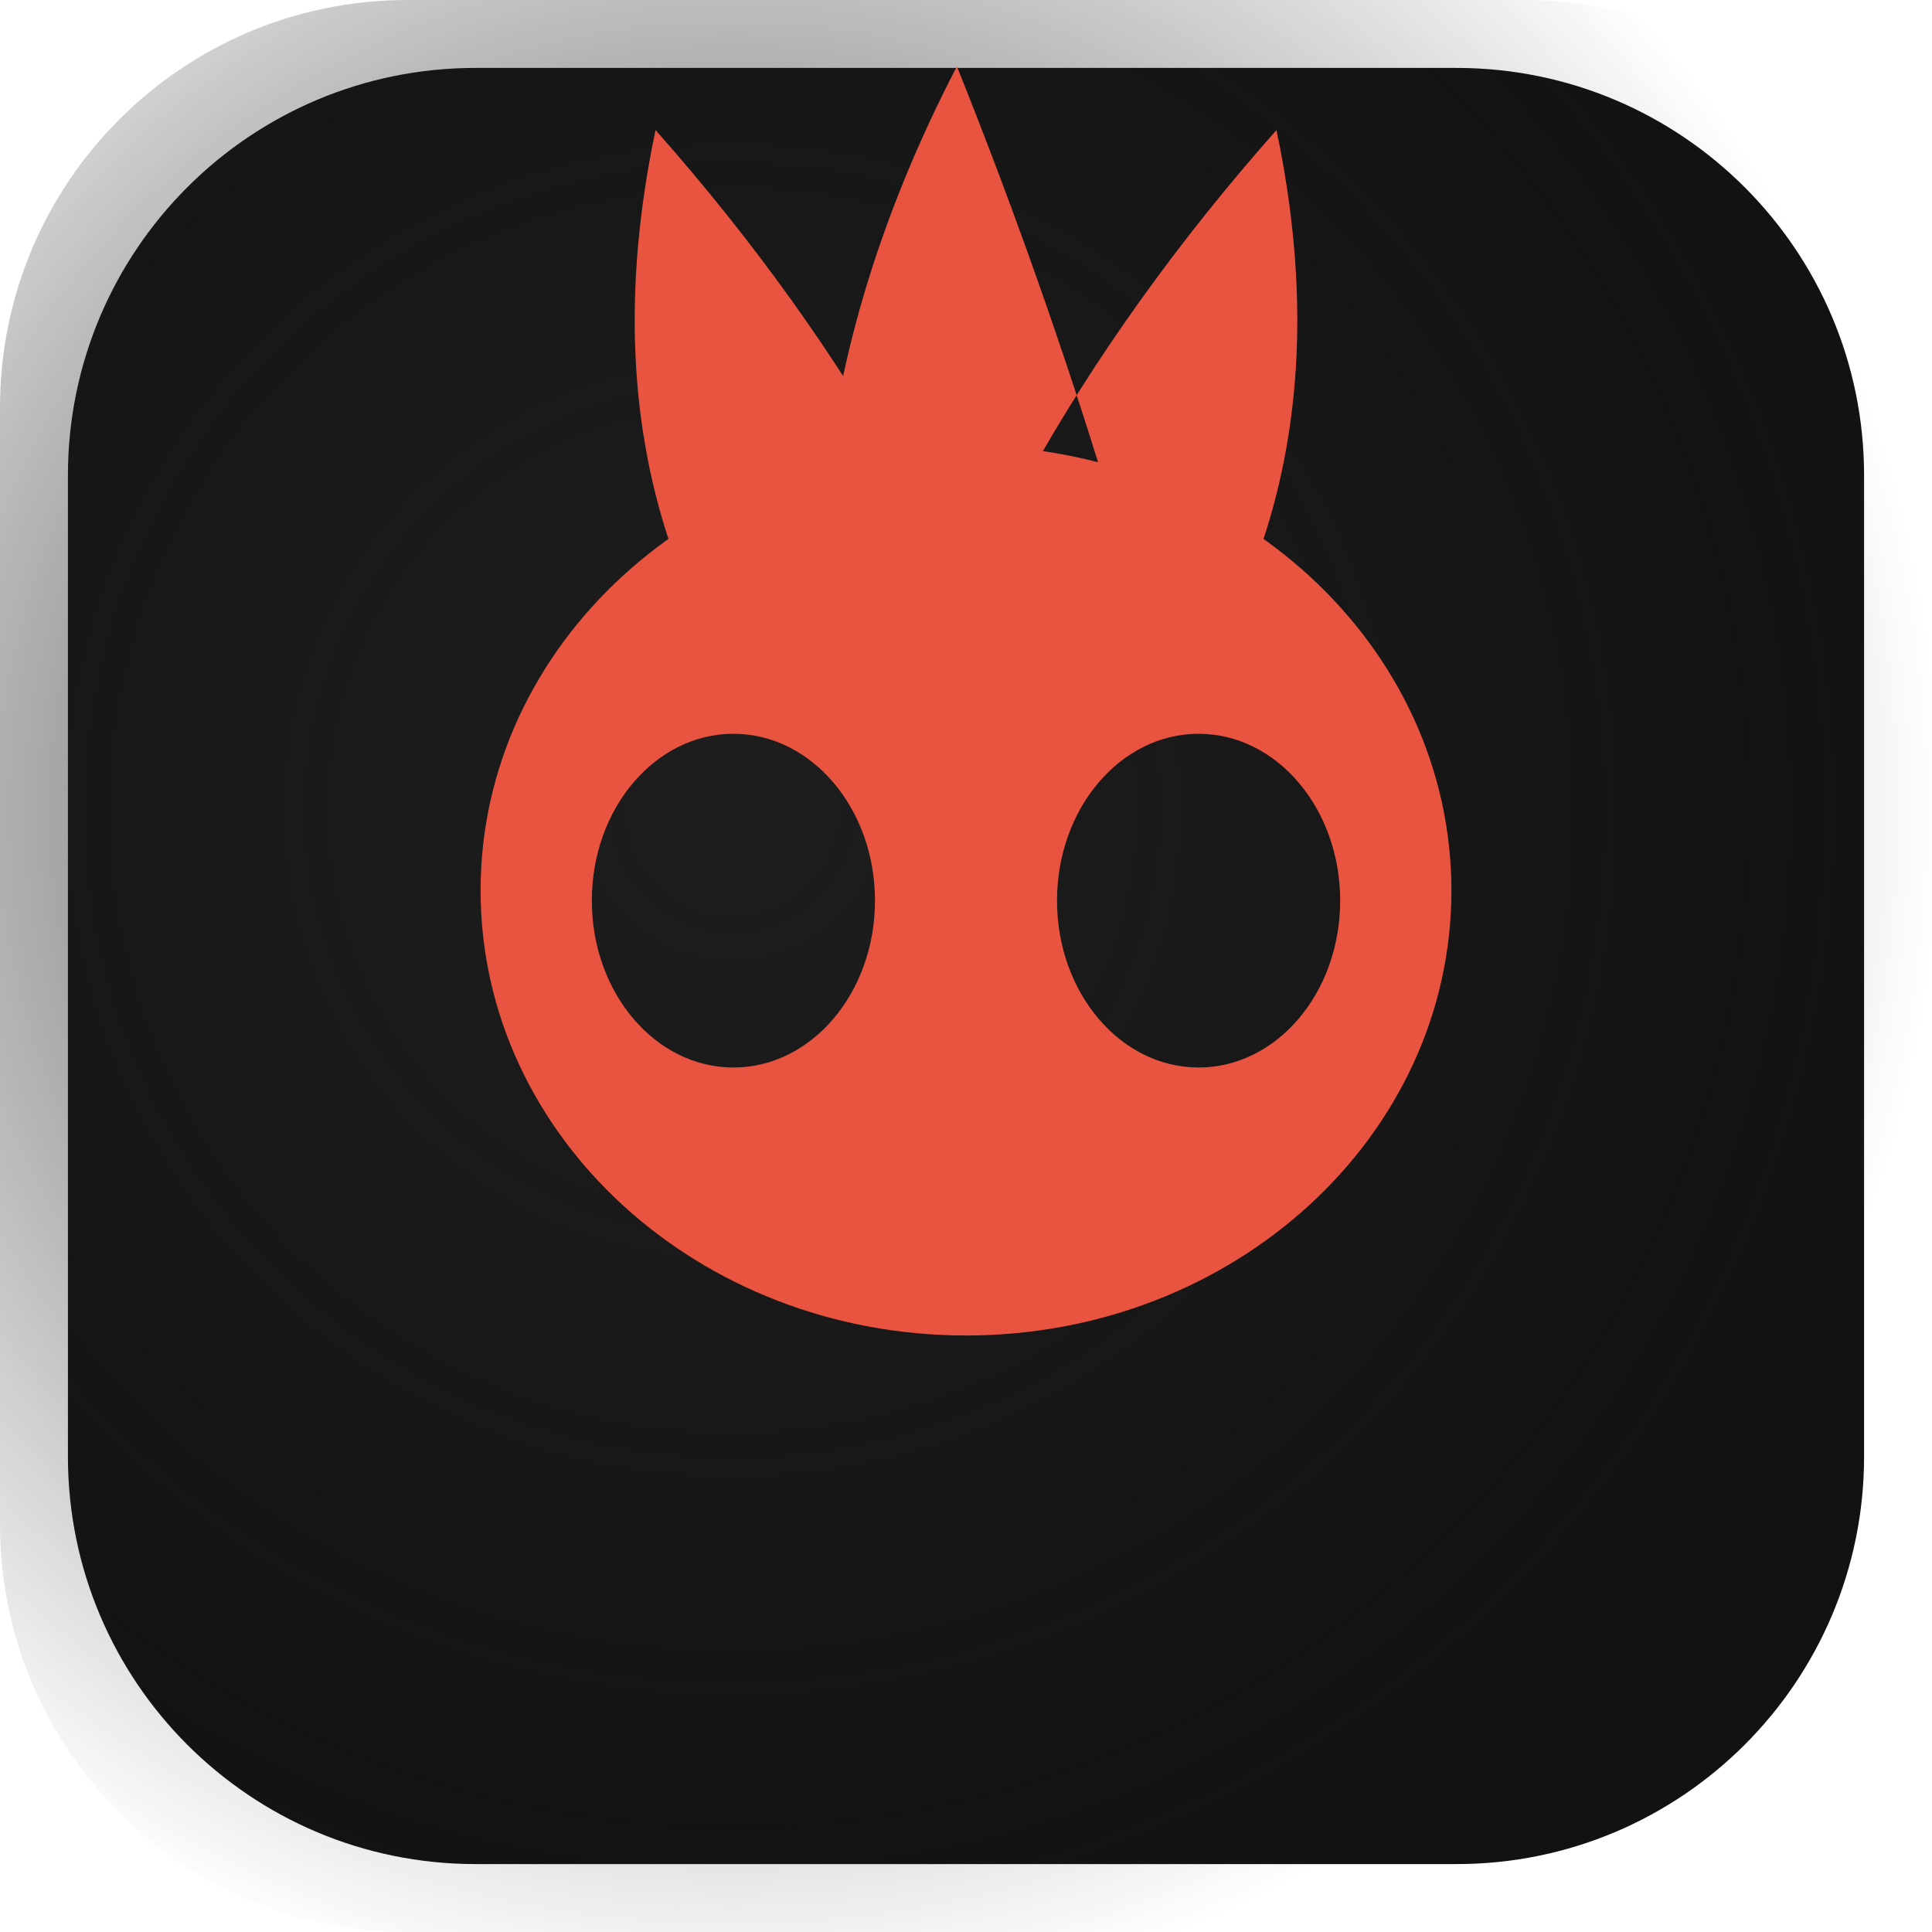
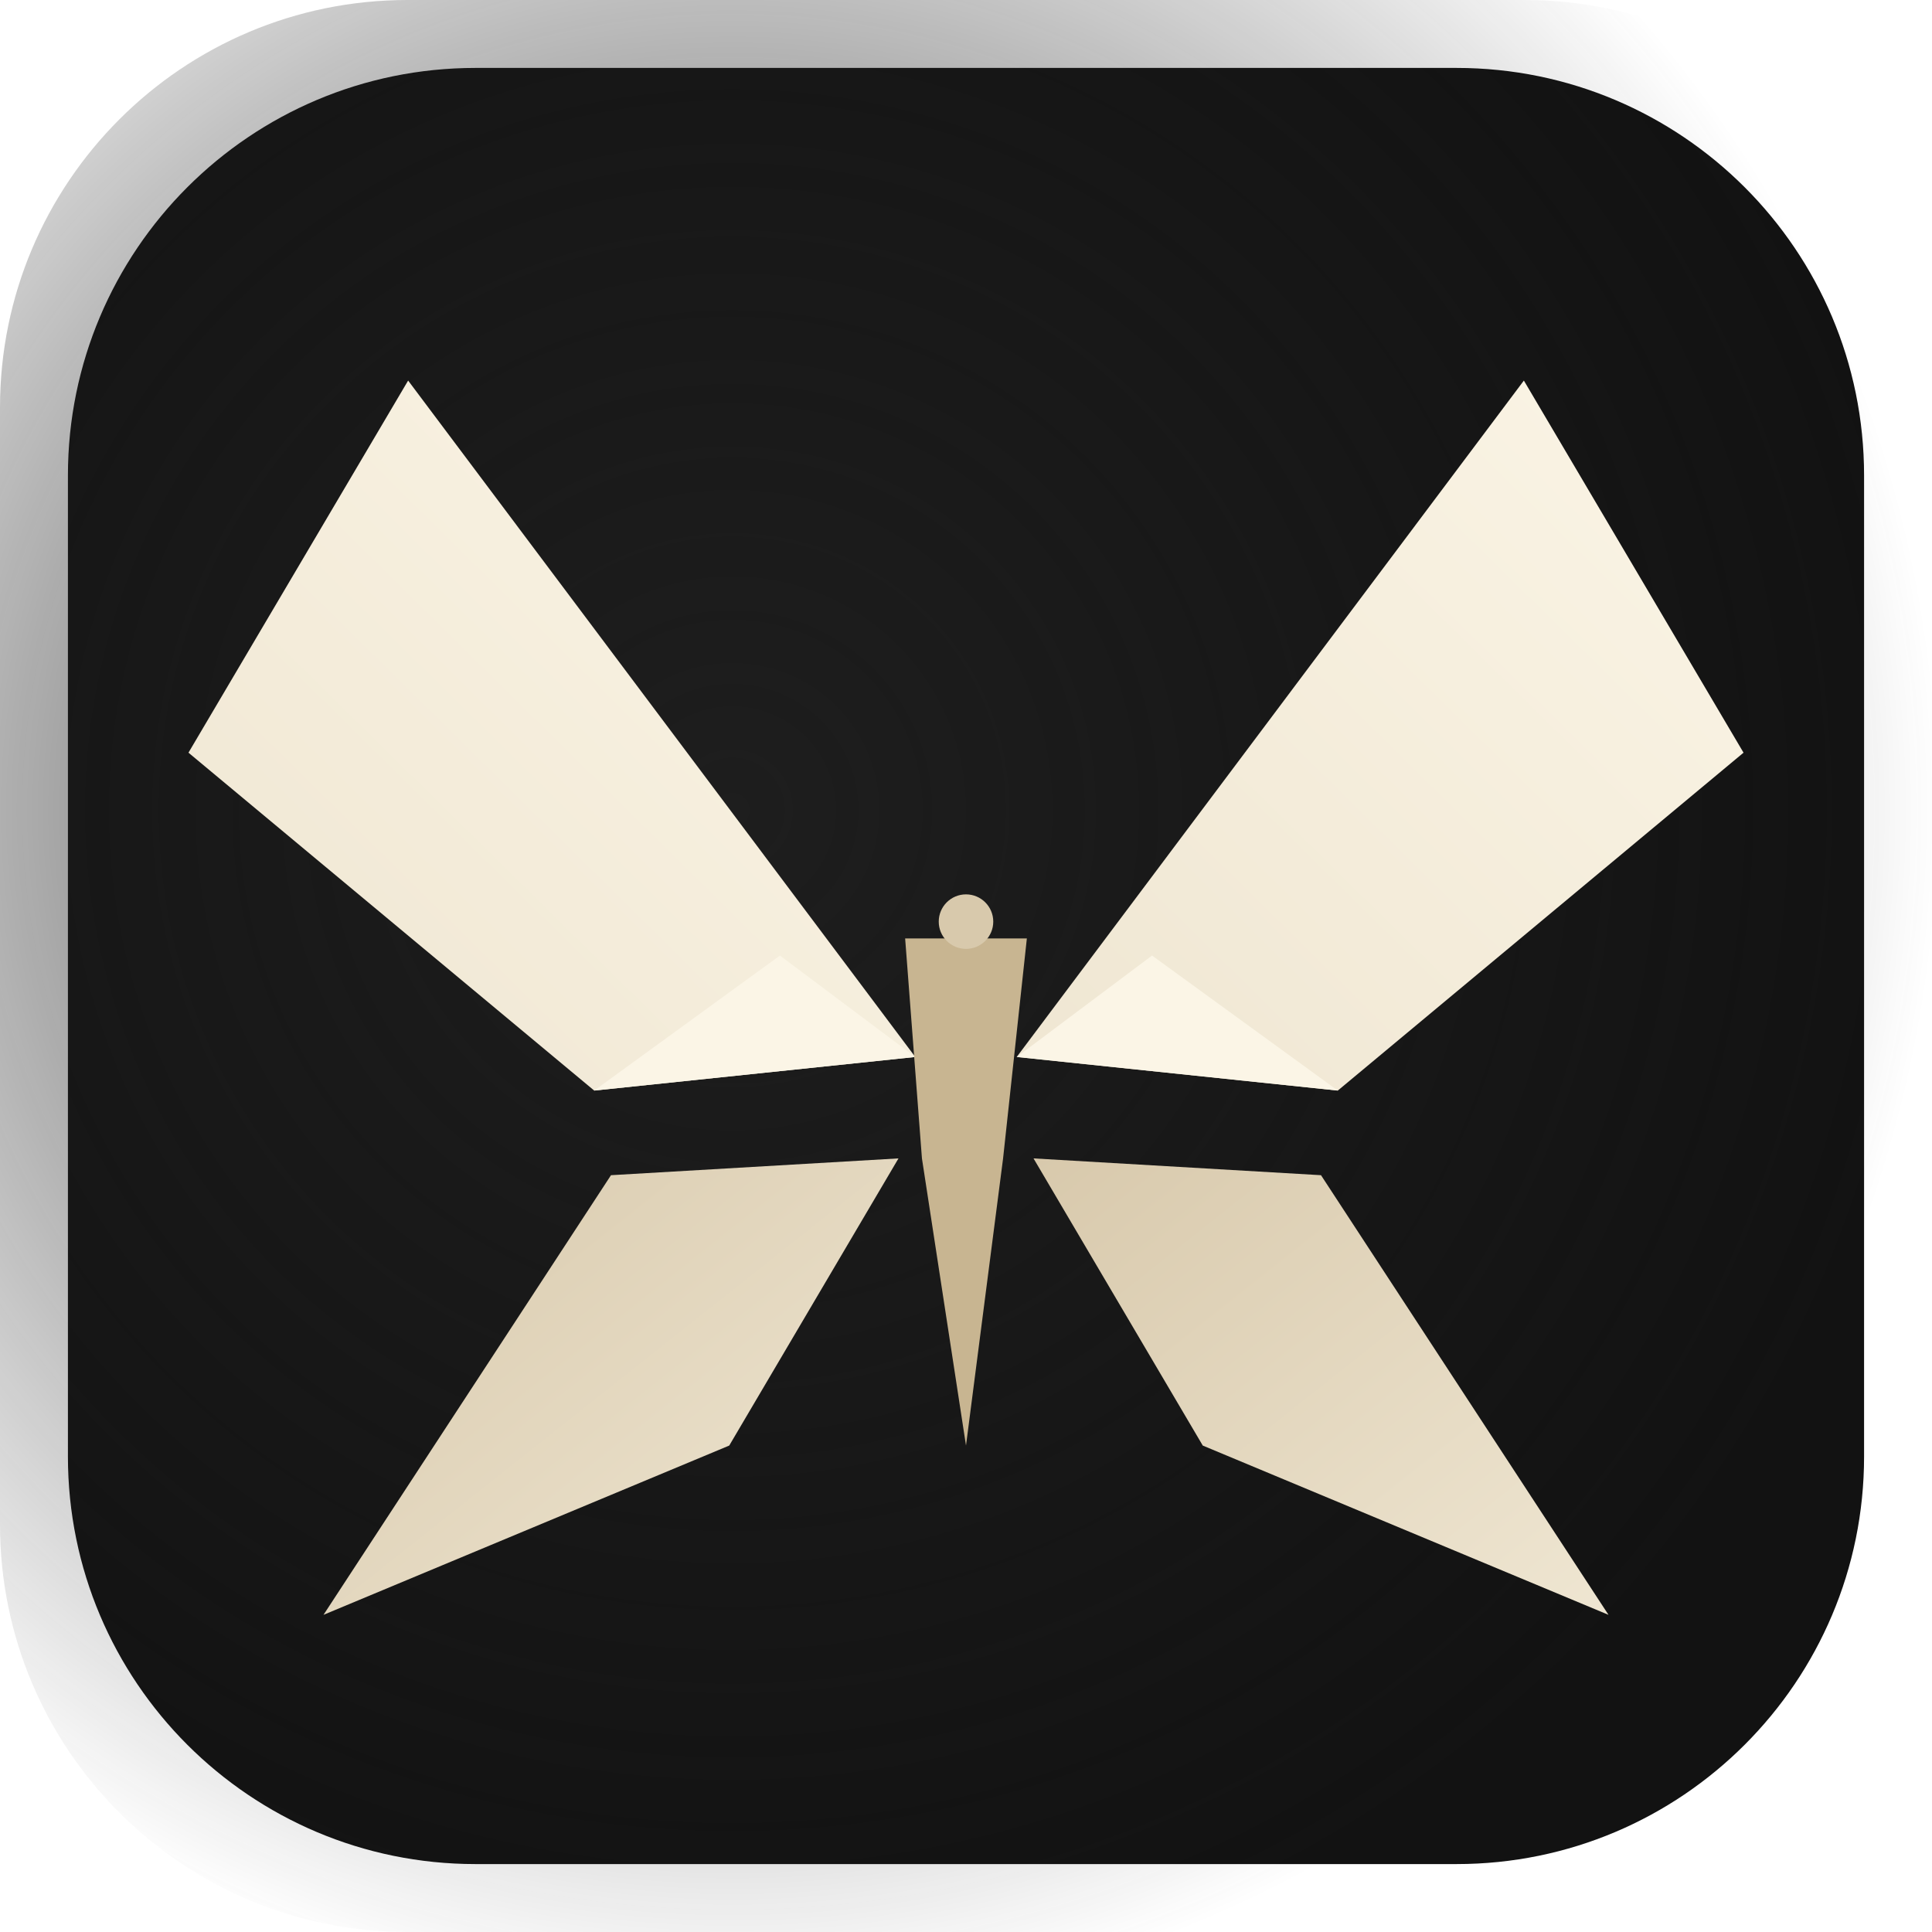
<svg xmlns="http://www.w3.org/2000/svg" viewBox="0 0 512 512">
  <defs>
    <linearGradient id="ff" x1="0" y1="0" x2="1" y2="1">
      <stop offset="0%" stop-color="#F1705F" />
      <stop offset="100%" stop-color="#E8543F" />
    </linearGradient>
  </defs>
  <rect x="18" y="18" width="476.0" height="476.0" rx="108" fill="#121212" />
  <radialGradient id="glow" cx="38%" cy="42%" r="62%">
    <stop offset="0%" stop-color="#1f1f1f" stop-opacity="0.9" />
    <stop offset="100%" stop-color="#1f1f1f" stop-opacity="0" />
  </radialGradient>
  <rect width="512.0" height="512.0" fill="url(#glow)" rx="108" />
-   <g transform="">
-     <g transform="translate(256.0,236.0) scale(1.34) translate(-256.0,-236.0)">
-       <path d="M198.3,169.8 Q184.8,132.2 194.6,85.6 Q186.8,62.9 194.6,85.6 Q223.9,118.7 243.7,154.2 ZM313.7,169.8 Q327.2,132.2 317.4,85.6 Q325.2,62.9 317.4,85.6 Q288.1,118.7 268.3,154.2 ZM228.0,158.6 Q231.8,116.2 254.2,73.0 Q253.6,46.0 254.2,73.0 Q271.2,115.4 284.0,157.4 Z" fill="#E8543F" />
-       <path d="M160.0,236.0 a96.0,88.0 0 1 0 192.0,0 a96.0,88.0 0 1 0 -192.0,0 Z M182.0 238.0 a28 33 0 1 0 56 0 a28 33 0 1 0 -56 0 Z M274.0 238.0 a28 33 0 1 0 56 0 a28 33 0 1 0 -56 0 Z" fill="#E8543F" fill-rule="evenodd" />
-     </g>
+   <g transform="translate(256,256) scale(0.84) translate(-256,-256)">
+     <defs>
+       <linearGradient id="bspc-paper" x1="0" y1="1" x2="1" y2="0">
+         <stop offset="0%" stop-color="#EFE6D2" />
+         <stop offset="100%" stop-color="#FBF5E6" />
+       </linearGradient>
+       <linearGradient id="bspc-shade" x1="0" y1="0" x2="1" y2="1">
+         <stop offset="0%" stop-color="#D8C9AC" />
+         <stop offset="100%" stop-color="#EFE6D2" />
+       </linearGradient>
+     </defs>
+     <polygon points="240.0,284.7 80.0,71.3 10.7,188.7 138.7,295.3" fill="url(#bspc-paper)" />
+     <polygon points="240.0,284.7 138.7,295.3 197.3,252.7" fill="#FBF5E6" />
+     <polygon points="234.7,316.7 144.0,322.0 53.3,460.7 181.3,407.3" fill="url(#bspc-shade)" />
+     <polygon points="272.0,284.7 432.0,71.3 501.3,188.7 373.3,295.3" fill="url(#bspc-paper)" />
+     <polygon points="272.0,284.7 373.3,295.3 314.7,252.7" fill="#FBF5E6" />
+     <polygon points="277.3,316.7 368.0,322.0 458.7,460.7 330.7,407.3" fill="url(#bspc-shade)" />
+     <path d="M236.8 247.3 L275.2 247.3 L267.7 316.7 L256.0 407.3 L242.1 316.7 Z" fill="#C8B591" />
+     <circle cx="256.0" cy="242.0" r="8.6" fill="#D8C9AC" />
  </g>
</svg>
